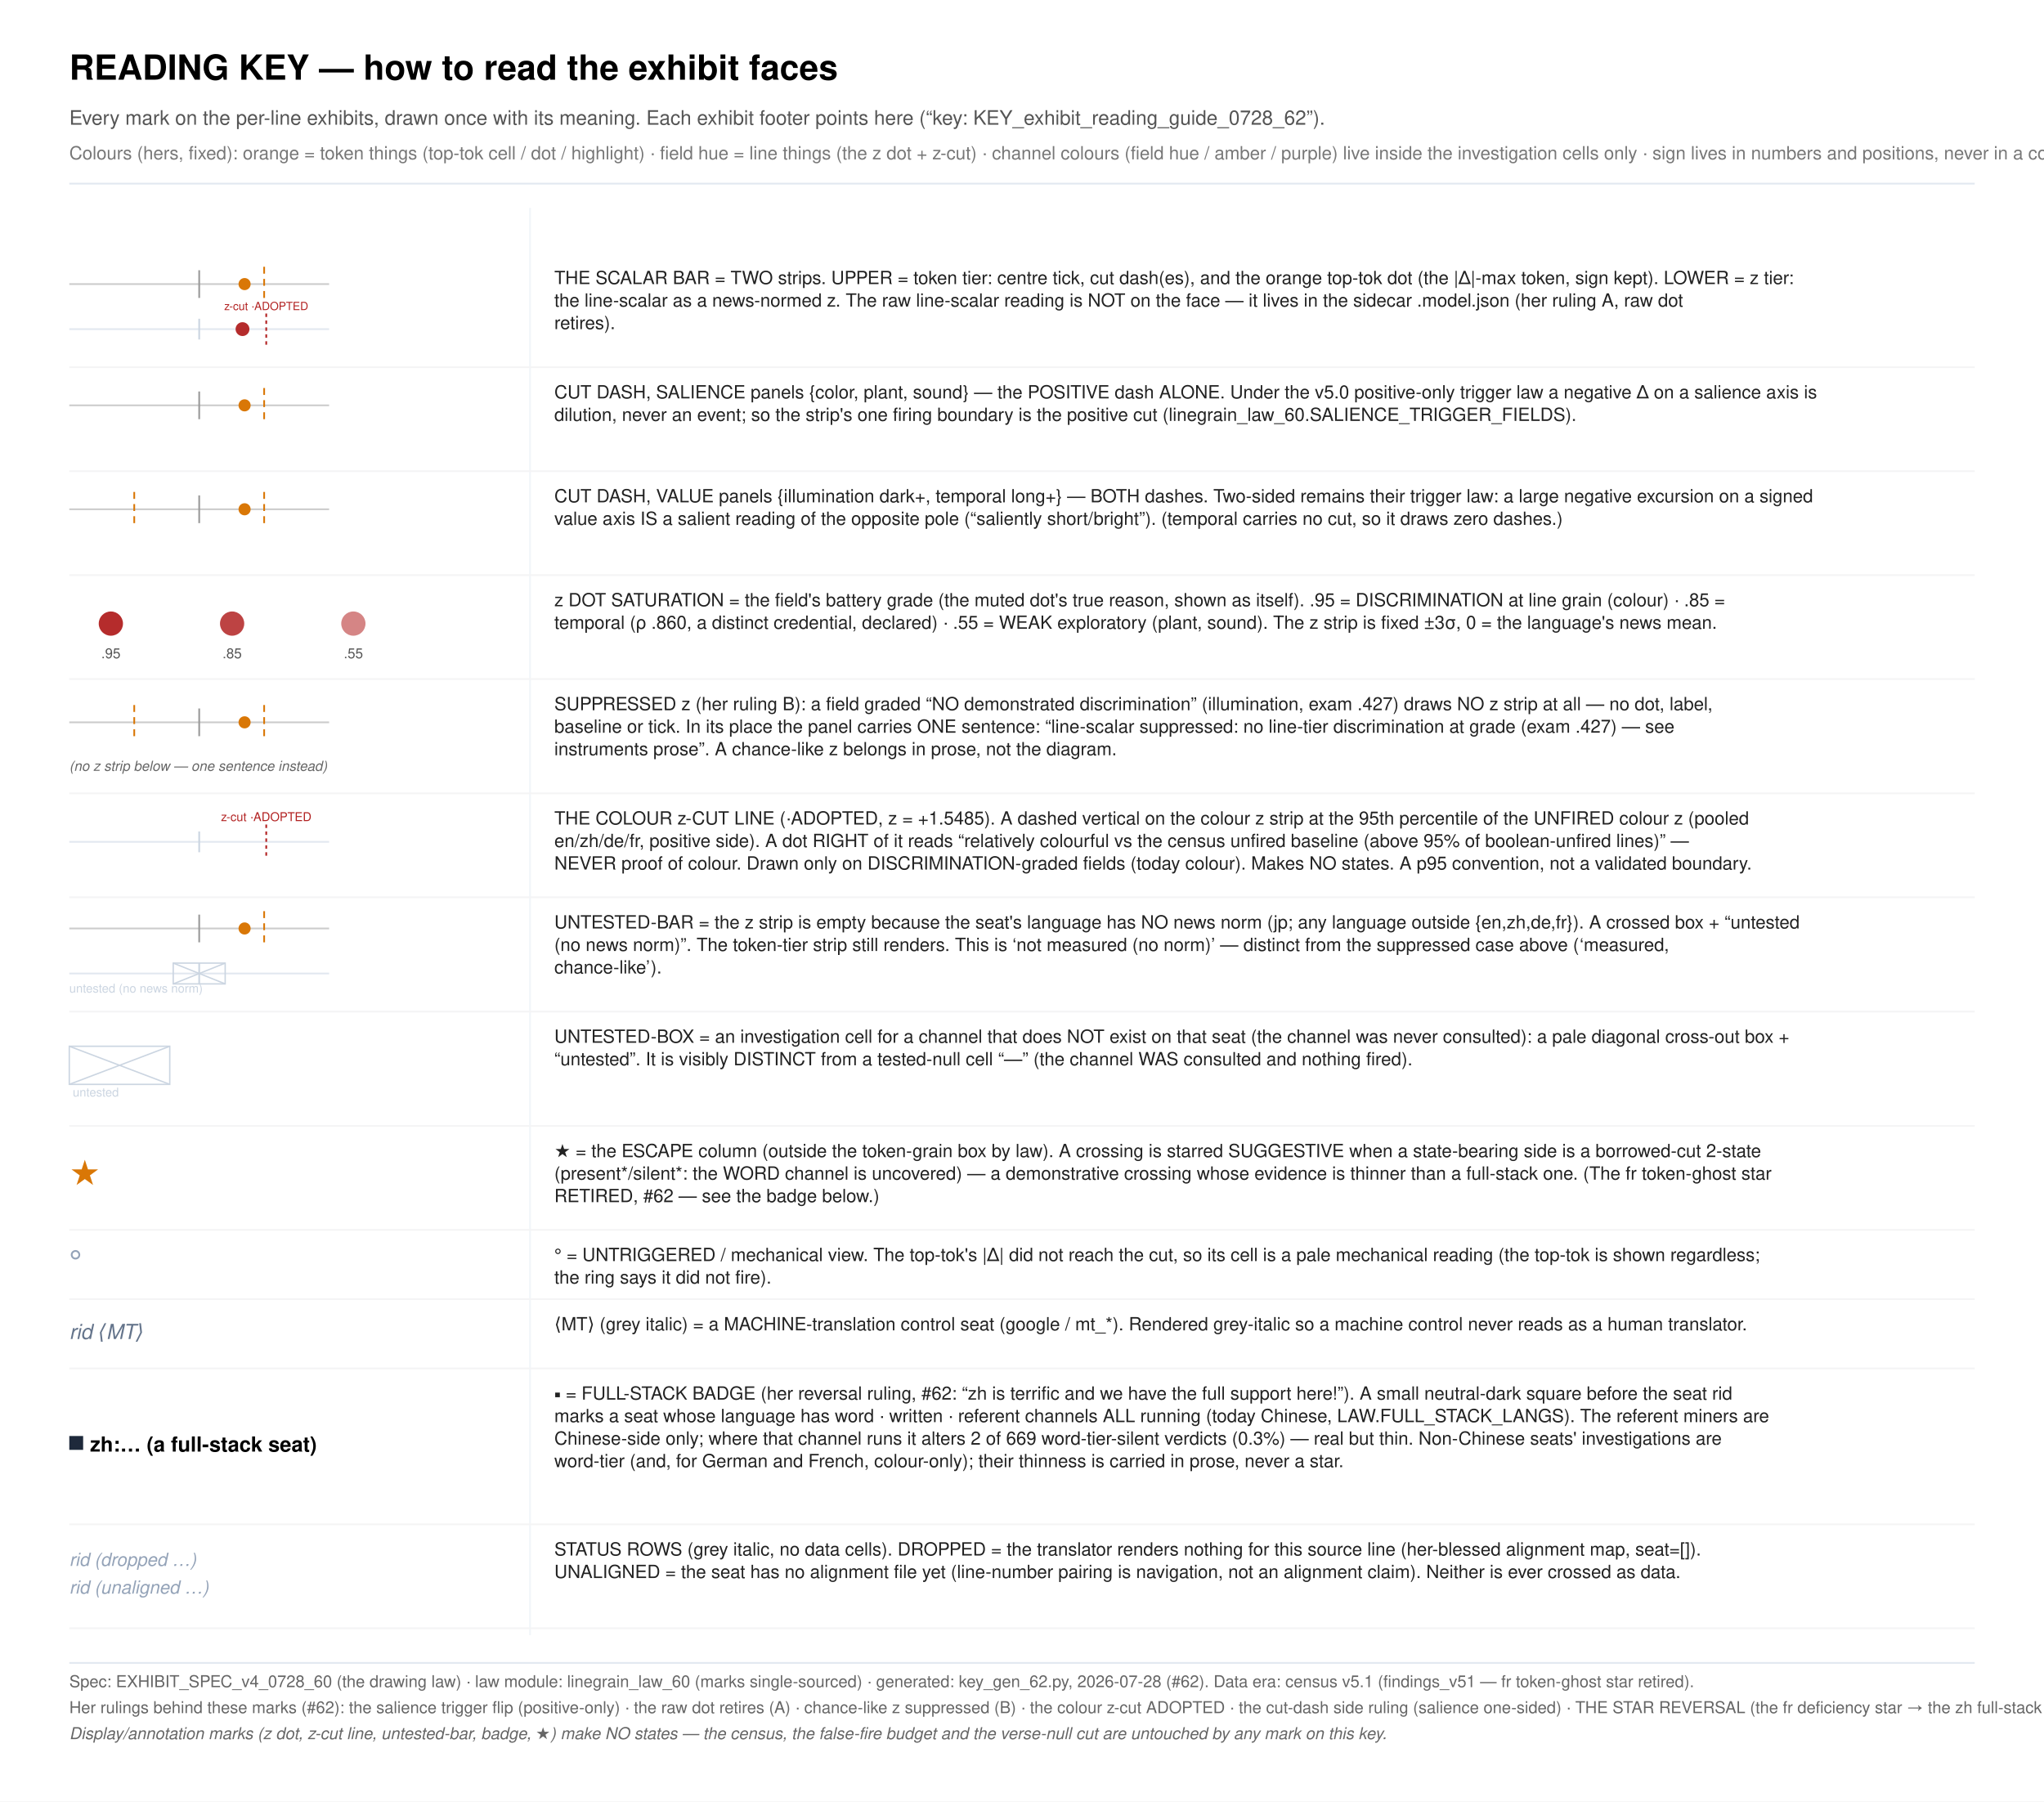
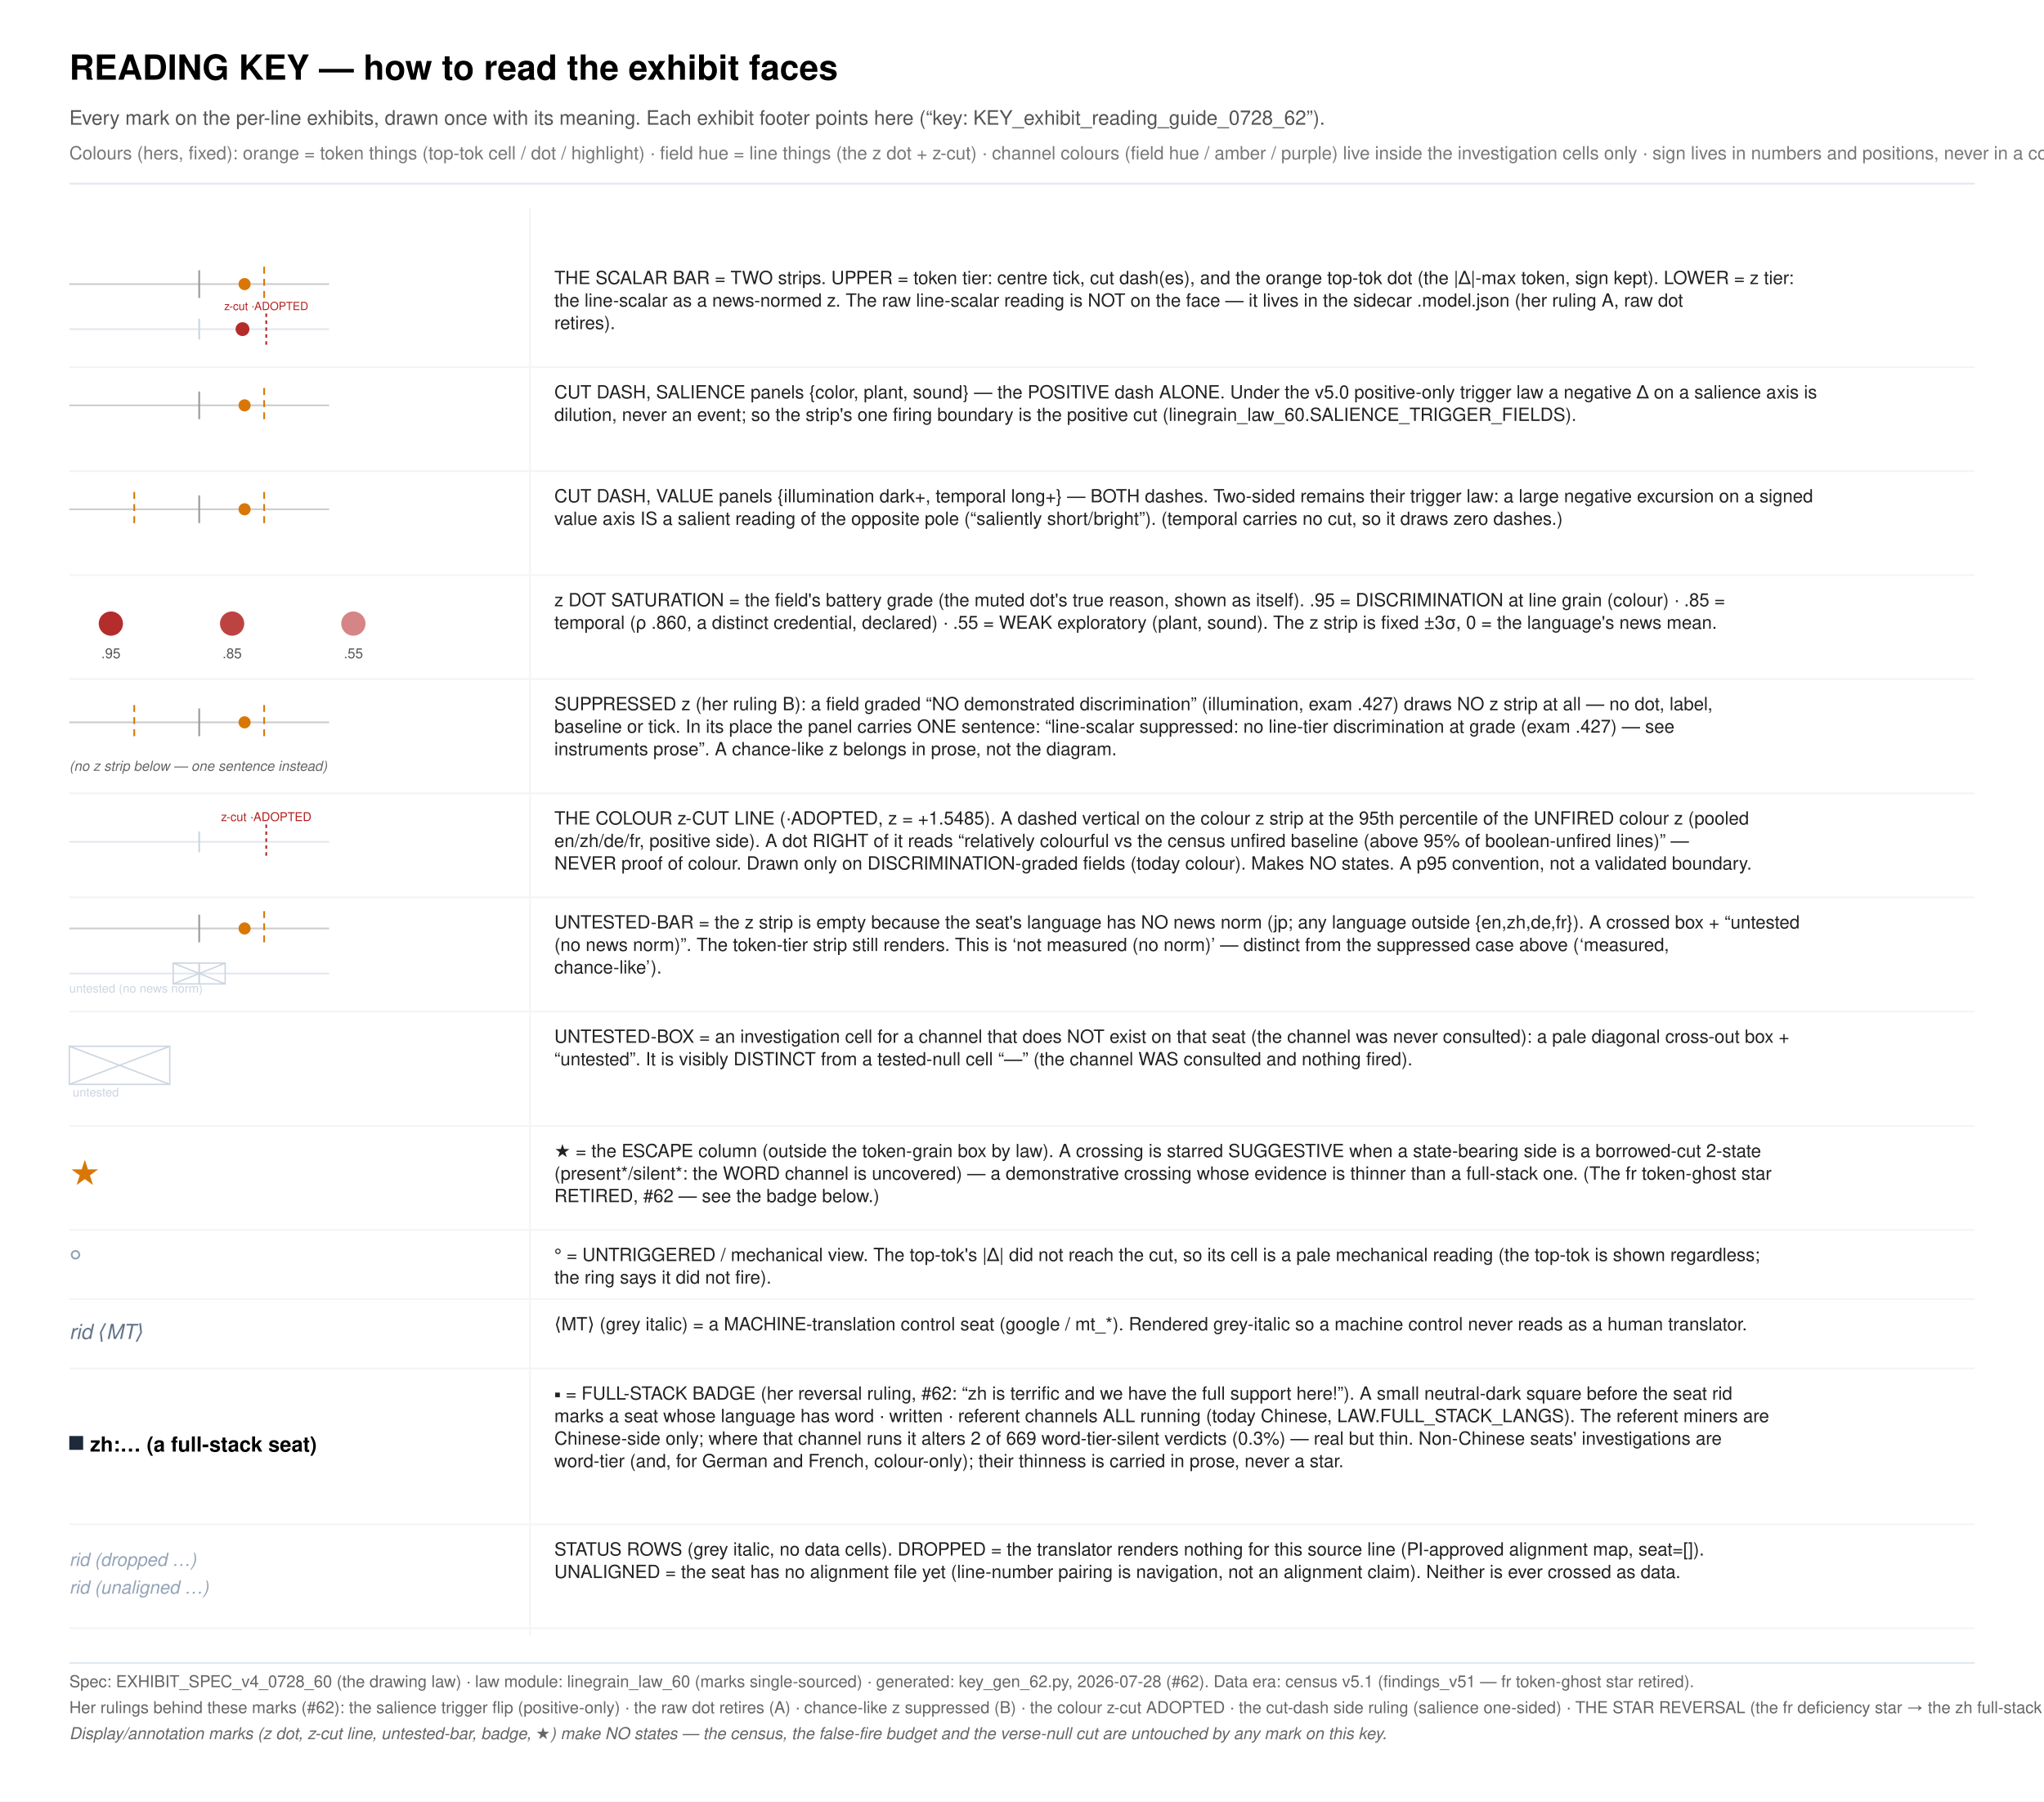
<svg xmlns="http://www.w3.org/2000/svg" width="1180" height="1040" font-family="Helvetica,Arial,sans-serif">
  <rect width="1180" height="1040" fill="white" />
  <text x="40" y="46" font-size="20" font-weight="bold">READING KEY — how to read the exhibit faces</text>
  <text x="40" y="72" font-size="11.5" fill="#555">Every mark on the per-line exhibits, drawn once with its meaning. Each exhibit footer points here (“key: KEY_exhibit_reading_guide_0728_62”).</text>
  <text x="40" y="92" font-size="10.5" fill="#777">Colours (hers, fixed): orange = token things (top-tok cell / dot / highlight) · field hue = line things (the z dot + z-cut) · channel colours (field hue / amber / purple) live inside the investigation cells only · sign lives in numbers and positions, never in a colour.</text>
  <line x1="40" y1="106" x2="1140" y2="106" stroke="#e2e8f0" />
  <line x1="306" y1="120" x2="306" y2="944" stroke="#f1f5f9" />
  <line x1="40" y1="164.0" x2="190" y2="164.0" stroke="#ccc" />
  <line x1="115.0" y1="156.0" x2="115.0" y2="172.0" stroke="#999" />
  <line x1="152.5" y1="154.0" x2="152.5" y2="174.0" stroke="#d97706" stroke-dasharray="4,3" />
  <circle cx="141.2" cy="164.0" r="3.5" fill="#d97706" />
  <line x1="40" y1="190.0" x2="190" y2="190.0" stroke="#e2e8f0" />
  <line x1="115.0" y1="184.0" x2="115.0" y2="196.0" stroke="#cbd5e1" />
  <line x1="153.7" y1="181.0" x2="153.7" y2="199.0" stroke="#b22222" stroke-width="1" stroke-dasharray="2,2" />
  <text x="153.7" y="179.0" font-size="6.5" text-anchor="middle" fill="#b22222">z-cut ·ADOPTED</text>
  <circle cx="140.0" cy="190.0" r="4" fill="#b22222" fill-opacity="0.95" />
  <text x="320" y="164" font-size="10.5" fill="#222">THE SCALAR BAR = TWO strips. UPPER = token tier: centre tick, cut dash(es), and the orange top-tok dot (the |Δ|-max token, sign kept). LOWER = z tier:</text>
  <text x="320" y="177" font-size="10.5" fill="#222">the line-scalar as a news-normed z. The raw line-scalar reading is NOT on the face — it lives in the sidecar .model.json (her ruling A, raw dot</text>
  <text x="320" y="190" font-size="10.5" fill="#222">retires).</text>
  <line x1="40" y1="212" x2="1140" y2="212" stroke="#f4f4f5" />
  <line x1="40" y1="234.0" x2="190" y2="234.0" stroke="#ccc" />
  <line x1="115.0" y1="226.0" x2="115.0" y2="242.0" stroke="#999" />
  <line x1="152.5" y1="224.0" x2="152.5" y2="244.0" stroke="#d97706" stroke-dasharray="4,3" />
  <circle cx="141.2" cy="234.0" r="3.5" fill="#d97706" />
  <text x="320" y="230" font-size="10.5" fill="#222">CUT DASH, SALIENCE panels {color, plant, sound} — the POSITIVE dash ALONE. Under the v5.0 positive-only trigger law a negative Δ on a salience axis is</text>
  <text x="320" y="243" font-size="10.5" fill="#222">dilution, never an event; so the strip's one firing boundary is the positive cut (linegrain_law_60.SALIENCE_TRIGGER_FIELDS).</text>
  <line x1="40" y1="272" x2="1140" y2="272" stroke="#f4f4f5" />
  <line x1="40" y1="294.0" x2="190" y2="294.0" stroke="#ccc" />
  <line x1="115.0" y1="286.0" x2="115.0" y2="302.0" stroke="#999" />
  <line x1="152.5" y1="284.0" x2="152.5" y2="304.0" stroke="#d97706" stroke-dasharray="4,3" />
  <line x1="77.5" y1="284.0" x2="77.5" y2="304.0" stroke="#d97706" stroke-dasharray="4,3" />
  <circle cx="141.2" cy="294.0" r="3.5" fill="#d97706" />
  <text x="320" y="290" font-size="10.5" fill="#222">CUT DASH, VALUE panels {illumination dark+, temporal long+} — BOTH dashes. Two-sided remains their trigger law: a large negative excursion on a signed</text>
  <text x="320" y="303" font-size="10.5" fill="#222">value axis IS a salient reading of the opposite pole (“saliently short/bright”). (temporal carries no cut, so it draws zero dashes.)</text>
  <line x1="40" y1="332" x2="1140" y2="332" stroke="#f4f4f5" />
  <circle cx="64" cy="360.0" r="7" fill="#b22222" fill-opacity="0.95" />
  <text x="64" y="380.0" font-size="8" text-anchor="middle" fill="#555">.95</text>
  <circle cx="134" cy="360.0" r="7" fill="#b22222" fill-opacity="0.85" />
  <text x="134" y="380.0" font-size="8" text-anchor="middle" fill="#555">.85</text>
  <circle cx="204" cy="360.0" r="7" fill="#b22222" fill-opacity="0.55" />
  <text x="204" y="380.0" font-size="8" text-anchor="middle" fill="#555">.55</text>
  <text x="320" y="350" font-size="10.5" fill="#222">z DOT SATURATION = the field's battery grade (the muted dot's true reason, shown as itself). .95 = DISCRIMINATION at line grain (colour) · .85 =</text>
  <text x="320" y="363" font-size="10.5" fill="#222">temporal (ρ .860, a distinct credential, declared) · .55 = WEAK exploratory (plant, sound). The z strip is fixed ±3σ, 0 = the language's news mean.</text>
  <line x1="40" y1="392" x2="1140" y2="392" stroke="#f4f4f5" />
  <line x1="40" y1="417.0" x2="190" y2="417.0" stroke="#ccc" />
  <line x1="115.0" y1="409.0" x2="115.0" y2="425.0" stroke="#999" />
  <line x1="152.5" y1="407.0" x2="152.5" y2="427.0" stroke="#d97706" stroke-dasharray="4,3" />
  <line x1="77.5" y1="407.0" x2="77.5" y2="427.0" stroke="#d97706" stroke-dasharray="4,3" />
  <circle cx="141.2" cy="417.0" r="3.5" fill="#d97706" />
  <text x="40" y="445.0" font-size="8" fill="#666" font-style="italic">(no z strip below — one sentence instead)</text>
  <text x="320" y="410" font-size="10.5" fill="#222">SUPPRESSED z (her ruling B): a field graded “NO demonstrated discrimination” (illumination, exam .427) draws NO z strip at all — no dot, label,</text>
  <text x="320" y="423" font-size="10.5" fill="#222">baseline or tick. In its place the panel carries ONE sentence: “line-scalar suppressed: no line-tier discrimination at grade (exam .427) — see</text>
  <text x="320" y="436" font-size="10.5" fill="#222">instruments prose”. A chance-like z belongs in prose, not the diagram.</text>
  <line x1="40" y1="458" x2="1140" y2="458" stroke="#f4f4f5" />
  <line x1="40" y1="486.0" x2="190" y2="486.0" stroke="#e2e8f0" />
  <line x1="115.0" y1="480.0" x2="115.0" y2="492.0" stroke="#cbd5e1" />
  <line x1="153.7" y1="476.0" x2="153.7" y2="496.0" stroke="#b22222" stroke-width="1" stroke-dasharray="2,2" />
  <text x="153.7" y="474.0" font-size="7" text-anchor="middle" fill="#b22222">z-cut ·ADOPTED</text>
  <text x="320" y="476" font-size="10.5" fill="#222">THE COLOUR z-CUT LINE (·ADOPTED, z = +1.5485). A dashed vertical on the colour z strip at the 95th percentile of the UNFIRED colour z (pooled</text>
  <text x="320" y="489" font-size="10.5" fill="#222">en/zh/de/fr, positive side). A dot RIGHT of it reads “relatively colourful vs the census unfired baseline (above 95% of boolean-unfired lines)” —</text>
  <text x="320" y="502" font-size="10.5" fill="#222">NEVER proof of colour. Drawn only on DISCRIMINATION-graded fields (today colour). Makes NO states. A p95 convention, not a validated boundary.</text>
  <line x1="40" y1="518" x2="1140" y2="518" stroke="#f4f4f5" />
  <line x1="40" y1="536.0" x2="190" y2="536.0" stroke="#ccc" />
  <line x1="115.0" y1="528.0" x2="115.0" y2="544.0" stroke="#999" />
  <line x1="152.5" y1="526.0" x2="152.5" y2="546.0" stroke="#d97706" stroke-dasharray="4,3" />
  <circle cx="141.2" cy="536.0" r="3.5" fill="#d97706" />
  <line x1="40" y1="562.0" x2="190" y2="562.0" stroke="#e2e8f0" />
  <line x1="115.0" y1="556.0" x2="115.0" y2="568.0" stroke="#cbd5e1" />
  <rect x="100.0" y="556.0" width="30" height="12" fill="none" stroke="#cbd5e1" stroke-width="0.8" />
  <line x1="100.0" y1="556.0" x2="130.0" y2="568.0" stroke="#cbd5e1" stroke-width="0.8" />
  <line x1="130.0" y1="556.0" x2="100.0" y2="568.0" stroke="#cbd5e1" stroke-width="0.8" />
  <text x="40" y="573.0" font-size="7" fill="#cbd5e1">untested (no news norm)</text>
  <text x="320" y="536" font-size="10.5" fill="#222">UNTESTED-BAR = the z strip is empty because the seat's language has NO news norm (jp; any language outside {en,zh,de,fr}). A crossed box + “untested</text>
  <text x="320" y="549" font-size="10.5" fill="#222">(no news norm)”. The token-tier strip still renders. This is ‘not measured (no norm)’ — distinct from the suppressed case above (‘measured,</text>
  <text x="320" y="562" font-size="10.5" fill="#222">chance-like’).</text>
  <line x1="40" y1="584" x2="1140" y2="584" stroke="#f4f4f5" />
  <rect x="40" y="604.0" width="58" height="22" fill="none" stroke="#cbd5e1" stroke-width="0.8" />
  <line x1="40" y1="604.0" x2="98" y2="626.0" stroke="#cbd5e1" stroke-width="0.8" />
  <line x1="98" y1="604.0" x2="40" y2="626.0" stroke="#cbd5e1" stroke-width="0.8" />
  <text x="42" y="633.0" font-size="7" fill="#cbd5e1">untested</text>
  <text x="320" y="602" font-size="10.5" fill="#222">UNTESTED-BOX = an investigation cell for a channel that does NOT exist on that seat (the channel was never consulted): a pale diagonal cross-out box +</text>
  <text x="320" y="615" font-size="10.5" fill="#222">“untested”. It is visibly DISTINCT from a tested-null cell “—” (the channel WAS consulted and nothing fired).</text>
  <line x1="40" y1="650" x2="1140" y2="650" stroke="#f4f4f5" />
  <text x="40" y="684.0" font-size="20" fill="#d97706">★</text>
  <text x="320" y="668" font-size="10.5" fill="#222">★ = the ESCAPE column (outside the token-grain box by law). A crossing is starred SUGGESTIVE when a state-bearing side is a borrowed-cut 2-state</text>
  <text x="320" y="681" font-size="10.5" fill="#222">(present*/silent*: the WORD channel is uncovered) — a demonstrative crossing whose evidence is thinner than a full-stack one. (The fr token-ghost star</text>
  <text x="320" y="694" font-size="10.5" fill="#222">RETIRED, #62 — see the badge below.)</text>
  <line x1="40" y1="710" x2="1140" y2="710" stroke="#f4f4f5" />
  <text x="40" y="734.0" font-size="18" fill="#94a3b8">°</text>
  <text x="320" y="728" font-size="10.5" fill="#222">° = UNTRIGGERED / mechanical view. The top-tok's |Δ| did not reach the cut, so its cell is a pale mechanical reading (the top-tok is shown regardless;</text>
  <text x="320" y="741" font-size="10.5" fill="#222">the ring says it did not fire).</text>
  <line x1="40" y1="750" x2="1140" y2="750" stroke="#f4f4f5" />
  <text x="40" y="773.0" font-size="12" fill="#64748b" font-style="italic">rid ⟨MT⟩</text>
  <text x="320" y="768" font-size="10.5" fill="#222">⟨MT⟩ (grey italic) = a MACHINE-translation control seat (google / mt_*). Rendered grey-italic so a machine control never reads as a human translator.</text>
  <line x1="40" y1="790" x2="1140" y2="790" stroke="#f4f4f5" />
  <rect x="40" y="829.0" width="8" height="8" fill="#1e293b" />
  <text x="52" y="838.0" font-size="12" font-weight="bold">zh:… (a full-stack seat)</text>
  <text x="320" y="808" font-size="10.5" fill="#222">▪ = FULL-STACK BADGE (her reversal ruling, #62: “zh is terrific and we have the full support here!”). A small neutral-dark square before the seat rid</text>
  <text x="320" y="821" font-size="10.5" fill="#222">marks a seat whose language has word · written · referent channels ALL running (today Chinese, LAW.FULL_STACK_LANGS). The referent miners are</text>
  <text x="320" y="834" font-size="10.5" fill="#222">Chinese-side only; where that channel runs it alters 2 of 669 word-tier-silent verdicts (0.3%) — real but thin. Non-Chinese seats' investigations are</text>
  <text x="320" y="847" font-size="10.5" fill="#222">word-tier (and, for German and French, colour-only); their thinness is carried in prose, never a star.</text>
  <line x1="40" y1="880" x2="1140" y2="880" stroke="#f4f4f5" />
  <text x="40" y="904.0" font-size="10.5" fill="#94a3b8" font-style="italic">rid (dropped …)</text>
  <text x="40" y="920.0" font-size="10.5" fill="#94a3b8" font-style="italic">rid (unaligned …)</text>
-   <text x="320" y="898" font-size="10.5" fill="#222">STATUS ROWS (grey italic, no data cells). DROPPED = the translator renders nothing for this source line (her-blessed alignment map, seat=[]).</text>
+   <text x="320" y="898" font-size="10.5" fill="#222">STATUS ROWS (grey italic, no data cells). DROPPED = the translator renders nothing for this source line (PI-approved alignment map, seat=[]).</text>
  <text x="320" y="911" font-size="10.5" fill="#222">UNALIGNED = the seat has no alignment file yet (line-number pairing is navigation, not an alignment claim). Neither is ever crossed as data.</text>
  <line x1="40" y1="940" x2="1140" y2="940" stroke="#f4f4f5" />
  <line x1="40" y1="960" x2="1140" y2="960" stroke="#e2e8f0" />
  <text x="40" y="974" font-size="9.5" fill="#666">Spec: EXHIBIT_SPEC_v4_0728_60 (the drawing law) · law module: linegrain_law_60 (marks single-sourced) · generated: key_gen_62.py, 2026-07-28 (#62). Data era: census v5.1 (findings_v51 — fr token-ghost star retired).</text>
  <text x="40" y="989" font-size="9.5" fill="#666">Her rulings behind these marks (#62): the salience trigger flip (positive-only) · the raw dot retires (A) · chance-like z suppressed (B) · the colour z-cut ADOPTED · the cut-dash side ruling (salience one-sided) · THE STAR REVERSAL (the fr deficiency star → the zh full-stack badge; thinness in prose).</text>
  <text x="40" y="1004" font-size="9.5" fill="#666" font-style="italic">Display/annotation marks (z dot, z-cut line, untested-bar, badge, ★) make NO states — the census, the false-fire budget and the verse-null cut are untouched by any mark on this key.</text>
</svg>
